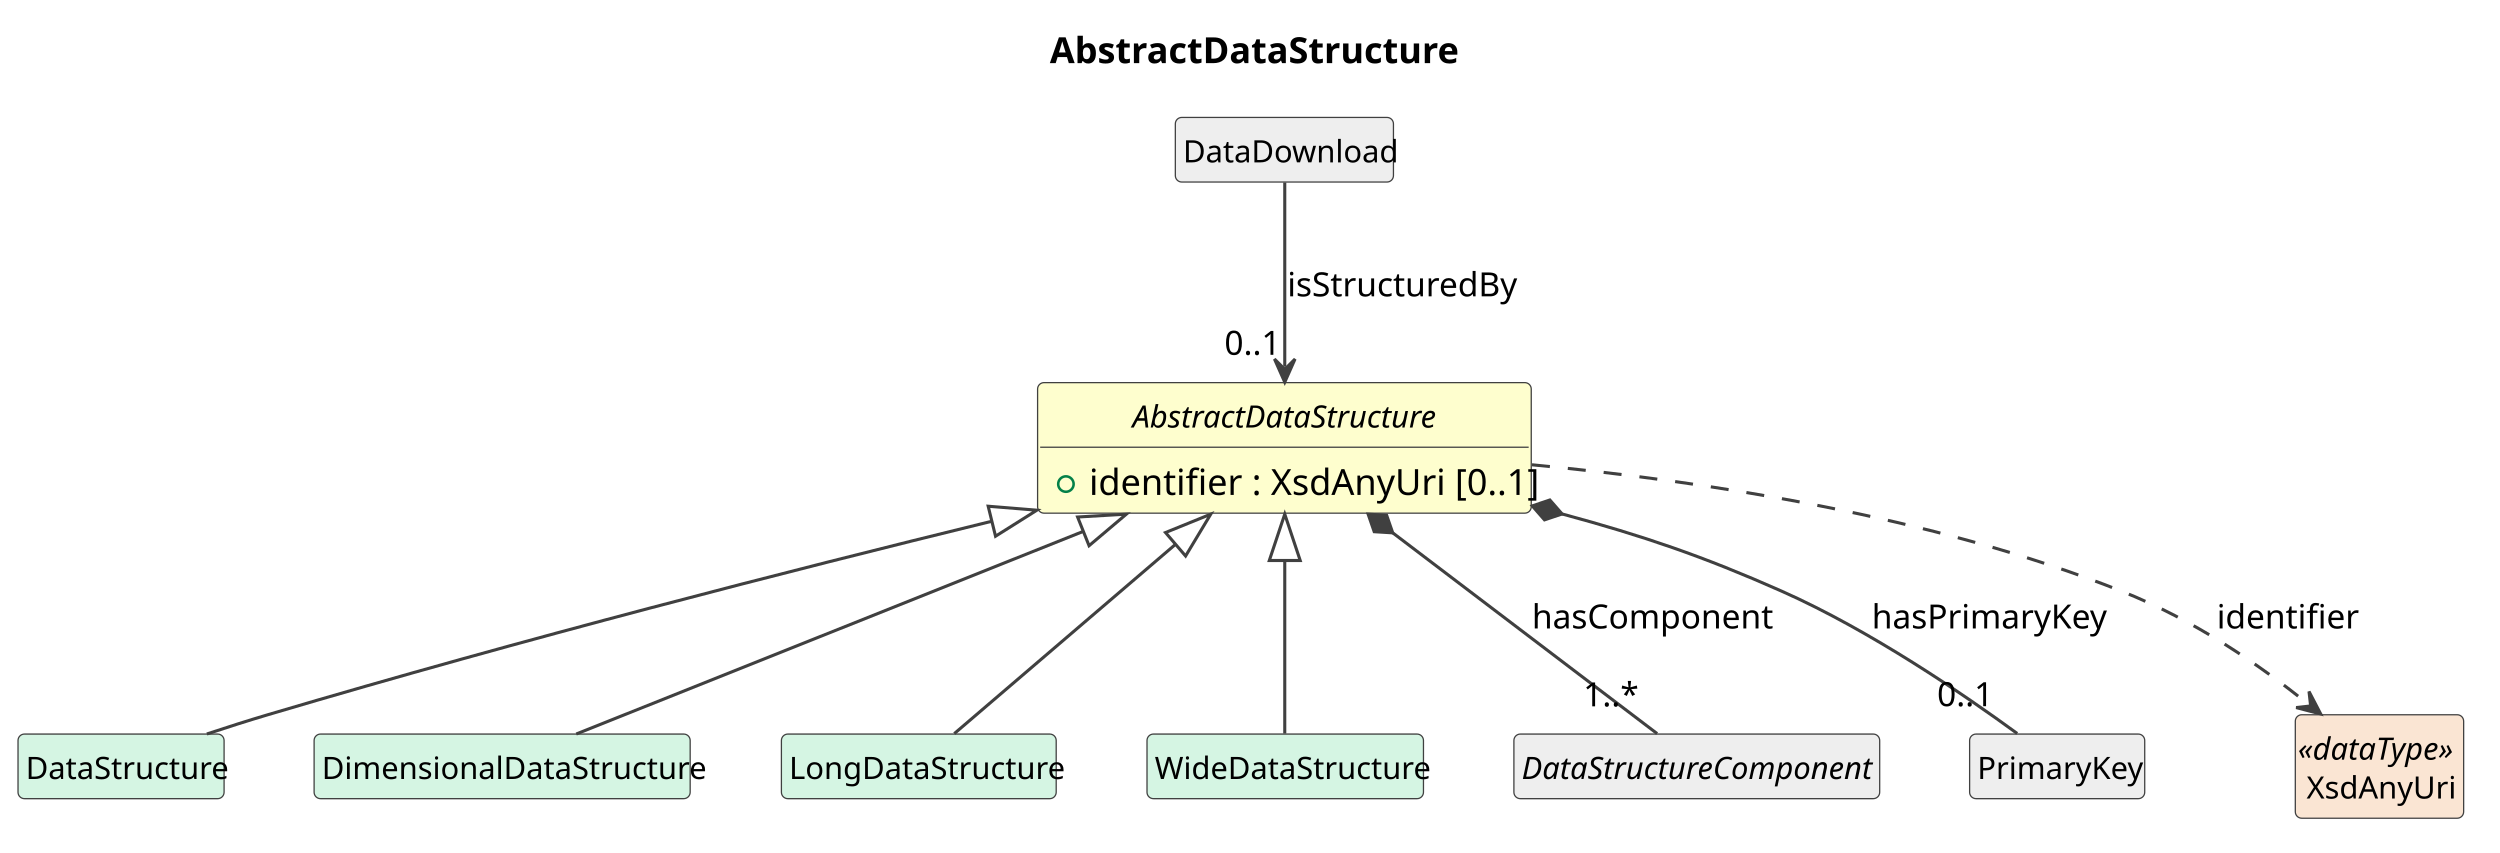
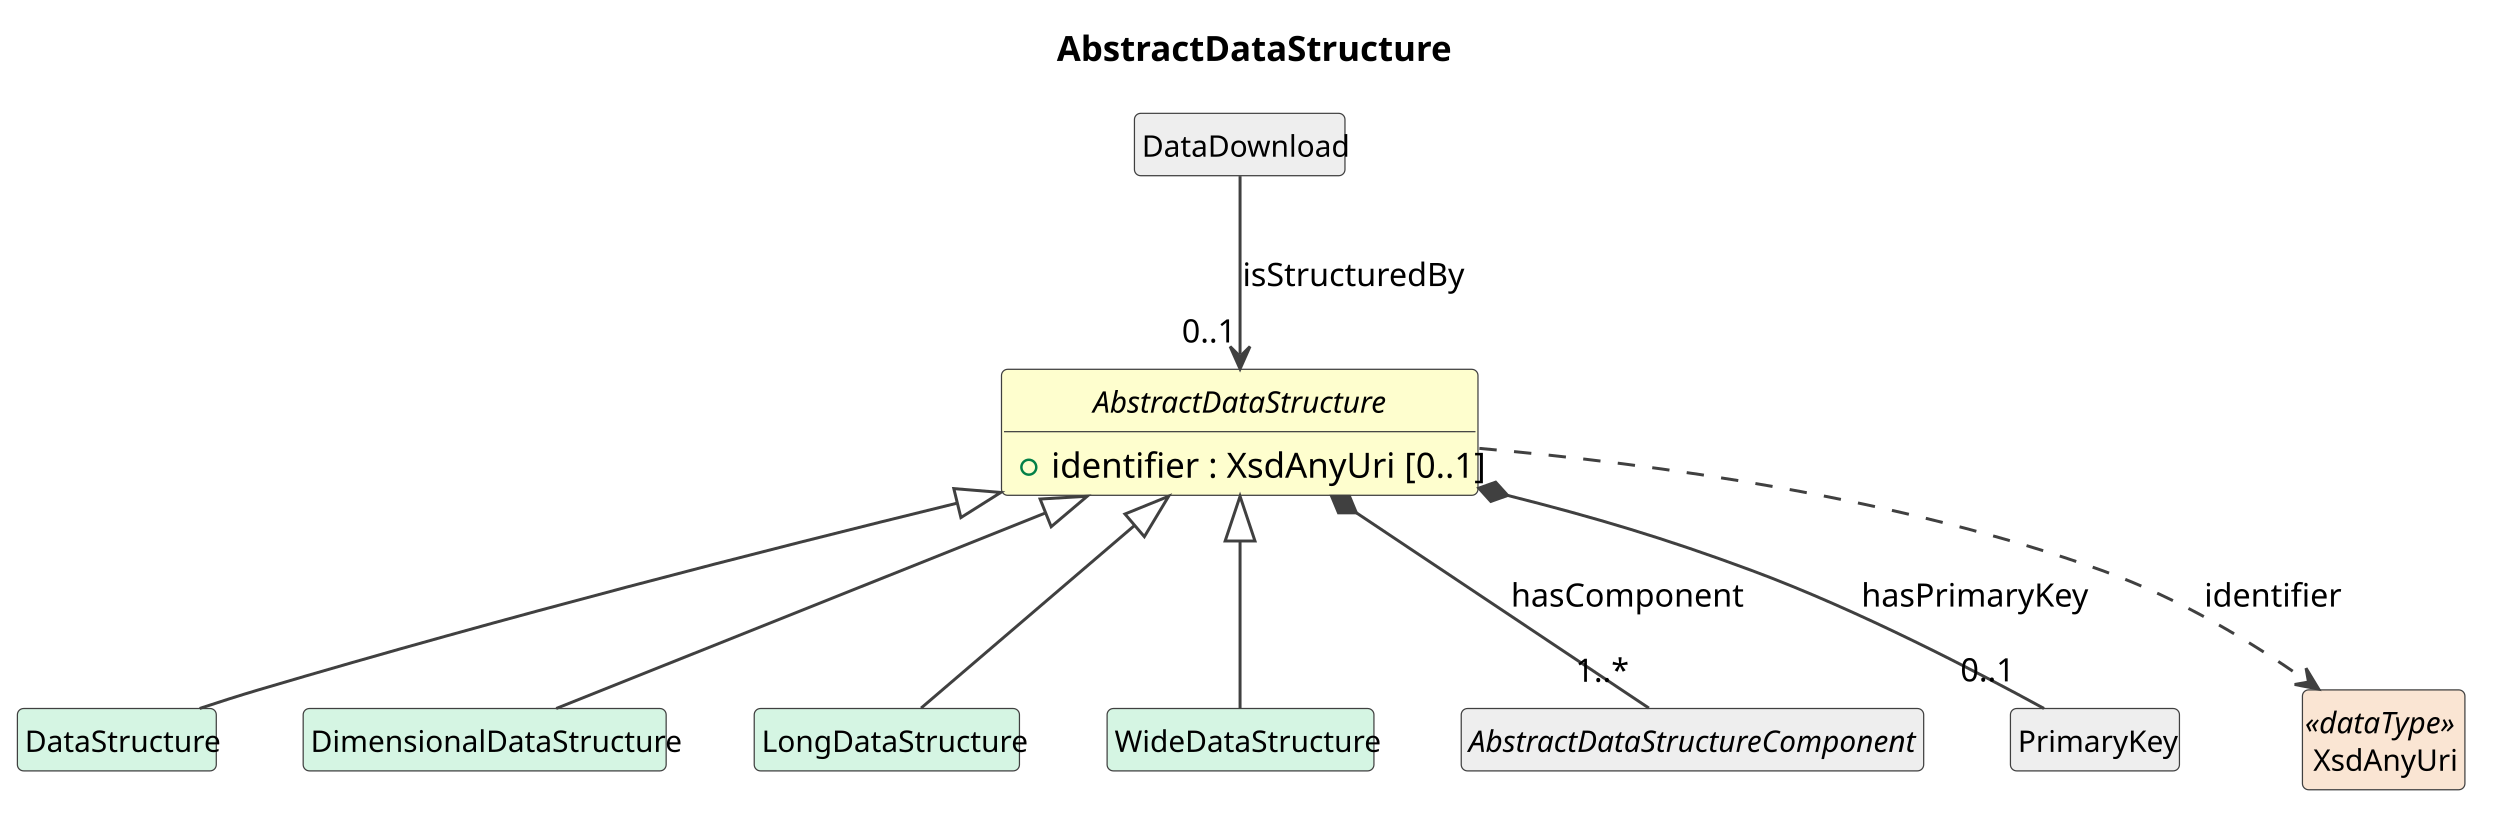
- <svg xmlns="http://www.w3.org/2000/svg" contentStyleType="text/css" data-diagram-type="CLASS" height="331px" preserveAspectRatio="none" style="width:971px;height:331px;background:#FFFFFF;" version="1.1" viewBox="0 0 971 331" width="971px" zoomAndPan="magnify">
+ <svg xmlns="http://www.w3.org/2000/svg" contentStyleType="text/css" data-diagram-type="CLASS" height="331px" preserveAspectRatio="none" style="width:1006px;height:331px;background:#FFFFFF;" version="1.1" viewBox="0 0 1006 331" width="1006px" zoomAndPan="magnify">
  <defs />
  <g>
    <g class="title" data-source-line="1">
-       <text fill="#000000" font-family="sans-serif" font-size="14" font-weight="700" lengthAdjust="spacing" textLength="149.372" x="407.754" y="24.533">AbstractDataStructure</text>
+       <text fill="#000000" font-family="sans-serif" font-size="14" font-weight="700" lengthAdjust="spacing" textLength="149.372" x="425.254" y="24.533">AbstractDataStructure</text>
    </g>
    <g class="entity" data-qualified-name="AbstractDataStructure" data-source-line="12" id="ent0002">
      <rect fill="#FEFECE" height="50.703" rx="2.5" ry="2.5" style="stroke:#404040;stroke-width:0.5;" width="191.737" x="403" y="148.609" />
      <text fill="#000000" font-family="sans-serif" font-size="12" font-style="italic" lengthAdjust="spacing" textLength="118.049" x="439.844" y="166.066">AbstractDataStructure</text>
      <line style="stroke:#404040;stroke-width:0.5;" x1="404" x2="593.737" y1="173.703" y2="173.703" />
      <g data-visibility-modifier="PUBLIC_FIELD">
        <ellipse cx="414" cy="188.008" fill="none" rx="3" ry="3" style="stroke:#038048;stroke-width:1;" />
      </g>
      <text fill="#000000" font-family="sans-serif" font-size="14" lengthAdjust="spacing" textLength="165.737" x="423" y="192.236">identifier : XsdAnyUri [0..1]</text>
    </g>
    <g class="entity" data-qualified-name="DataStructure" data-source-line="15" id="ent0003">
      <rect fill="#D5F5E3" height="25.094" rx="2.5" ry="2.5" style="stroke:#404040;stroke-width:0.5;" width="80.033" x="7" y="285.109" />
      <text fill="#000000" font-family="sans-serif" font-size="12" lengthAdjust="spacing" textLength="74.033" x="10" y="302.566">DataStructure</text>
    </g>
    <g class="entity" data-qualified-name="DimensionalDataStructure" data-source-line="17" id="ent0005">
      <rect fill="#D5F5E3" height="25.094" rx="2.5" ry="2.5" style="stroke:#404040;stroke-width:0.5;" width="146.062" x="122" y="285.109" />
      <text fill="#000000" font-family="sans-serif" font-size="12" lengthAdjust="spacing" textLength="140.062" x="125" y="302.566">DimensionalDataStructure</text>
    </g>
    <g class="entity" data-qualified-name="LongDataStructure" data-source-line="19" id="ent0007">
      <rect fill="#D5F5E3" height="25.094" rx="2.5" ry="2.5" style="stroke:#404040;stroke-width:0.5;" width="106.728" x="303.5" y="285.109" />
      <text fill="#000000" font-family="sans-serif" font-size="12" lengthAdjust="spacing" textLength="100.728" x="306.5" y="302.566">LongDataStructure</text>
    </g>
    <g class="entity" data-qualified-name="WideDataStructure" data-source-line="21" id="ent0009">
      <rect fill="#D5F5E3" height="25.094" rx="2.5" ry="2.5" style="stroke:#404040;stroke-width:0.5;" width="107.373" x="445.5" y="285.109" />
      <text fill="#000000" font-family="sans-serif" font-size="12" lengthAdjust="spacing" textLength="101.373" x="448.5" y="302.566">WideDataStructure</text>
    </g>
    <g class="entity" data-qualified-name="DataDownload" data-source-line="23" id="ent0011">
      <rect fill="#EEEEEE" height="25.094" rx="2.5" ry="2.5" style="stroke:#404040;stroke-width:0.5;" width="84.715" x="456.5" y="45.609" />
      <text fill="#000000" font-family="sans-serif" font-size="12" lengthAdjust="spacing" textLength="78.715" x="459.5" y="63.066">DataDownload</text>
    </g>
-     <g class="entity" data-qualified-name="DataStructureComponent" data-source-line="25" id="ent0013">
-       <rect fill="#EEEEEE" height="25.094" rx="2.5" ry="2.5" style="stroke:#404040;stroke-width:0.5;" width="142.072" x="588" y="285.109" />
-       <text fill="#000000" font-family="sans-serif" font-size="12" font-style="italic" lengthAdjust="spacing" textLength="136.072" x="591" y="302.566">DataStructureComponent</text>
+     <g class="entity" data-qualified-name="AbstractDataStructureComponent" data-source-line="25" id="ent0013">
+       <rect fill="#EEEEEE" height="25.094" rx="2.5" ry="2.5" style="stroke:#404040;stroke-width:0.5;" width="186.088" x="588" y="285.109" />
+       <text fill="#000000" font-family="sans-serif" font-size="12" font-style="italic" lengthAdjust="spacing" textLength="180.088" x="591" y="302.566">AbstractDataStructureComponent</text>
    </g>
    <g class="entity" data-qualified-name="PrimaryKey" data-source-line="27" id="ent0015">
-       <rect fill="#EEEEEE" height="25.094" rx="2.5" ry="2.5" style="stroke:#404040;stroke-width:0.5;" width="68.01" x="765" y="285.109" />
-       <text fill="#000000" font-family="sans-serif" font-size="12" lengthAdjust="spacing" textLength="62.01" x="768" y="302.566">PrimaryKey</text>
+       <rect fill="#EEEEEE" height="25.094" rx="2.5" ry="2.5" style="stroke:#404040;stroke-width:0.5;" width="68.01" x="809" y="285.109" />
+       <text fill="#000000" font-family="sans-serif" font-size="12" lengthAdjust="spacing" textLength="62.01" x="812" y="302.566">PrimaryKey</text>
    </g>
    <g class="entity" data-qualified-name="XsdAnyUri" data-source-line="29" id="ent0017">
-       <rect fill="#FAE5D3" height="40.188" rx="2.5" ry="2.5" style="stroke:#404040;stroke-width:0.5;" width="65.381" x="891.5" y="277.609" />
-       <text fill="#000000" font-family="sans-serif" font-size="12" font-style="italic" lengthAdjust="spacing" textLength="63.381" x="892.5" y="295.066">«dataType»</text>
-       <text fill="#000000" font-family="sans-serif" font-size="12" lengthAdjust="spacing" textLength="56.684" x="895.849" y="310.16">XsdAnyUri</text>
+       <rect fill="#FAE5D3" height="40.188" rx="2.5" ry="2.5" style="stroke:#404040;stroke-width:0.5;" width="65.381" x="926.5" y="277.609" />
+       <text fill="#000000" font-family="sans-serif" font-size="12" font-style="italic" lengthAdjust="spacing" textLength="63.381" x="927.5" y="295.066">«dataType»</text>
+       <text fill="#000000" font-family="sans-serif" font-size="12" lengthAdjust="spacing" textLength="56.684" x="930.849" y="310.16">XsdAnyUri</text>
    </g>
    <g class="link" data-entity-1="ent0002" data-entity-2="ent0003" data-link-type="extension" data-source-line="16" id="lnk4">
      <path codeLine="16" d="M385.237,202.444 C304.937,222.124 205.22,247.639 104,277.609 C96.3,279.889 88.07,282.519 80.34,285.079" fill="none" id="AbstractDataStructure-backto-DataStructure" style="stroke:#404040;stroke-width:1.2;" />
      <polygon fill="none" points="402.72,198.159,383.809,196.617,386.666,208.272,402.72,198.159" style="stroke:#404040;stroke-width:1.2;" />
    </g>
    <g class="link" data-entity-1="ent0002" data-entity-2="ent0005" data-link-type="extension" data-source-line="18" id="lnk6">
      <path codeLine="18" d="M420.765,206.379 C355.705,232.379 272.59,265.599 223.82,285.089" fill="none" id="AbstractDataStructure-backto-DimensionalDataStructure" style="stroke:#404040;stroke-width:1.2;" />
      <polygon fill="none" points="437.48,199.699,418.539,200.808,422.992,211.951,437.48,199.699" style="stroke:#404040;stroke-width:1.2;" />
    </g>
    <g class="link" data-entity-1="ent0002" data-entity-2="ent0007" data-link-type="extension" data-source-line="20" id="lnk8">
      <path codeLine="20" d="M456.582,211.401 C426.272,237.331 393.49,265.389 370.64,284.939" fill="none" id="AbstractDataStructure-backto-LongDataStructure" style="stroke:#404040;stroke-width:1.2;" />
      <polygon fill="none" points="470.26,199.699,452.682,206.841,460.483,215.96,470.26,199.699" style="stroke:#404040;stroke-width:1.2;" />
    </g>
    <g class="link" data-entity-1="ent0002" data-entity-2="ent0009" data-link-type="extension" data-source-line="22" id="lnk10">
      <path codeLine="22" d="M499,217.699 C499,243.629 499,265.389 499,284.939" fill="none" id="AbstractDataStructure-backto-WideDataStructure" style="stroke:#404040;stroke-width:1.2;" />
      <polygon fill="none" points="499,199.699,493,217.699,505,217.699,499,199.699" style="stroke:#404040;stroke-width:1.2;" />
    </g>
    <g class="link" data-entity-1="ent0011" data-entity-2="ent0002" data-link-type="dependency" data-source-line="24" id="lnk12">
      <path codeLine="24" d="M499,70.879 C499,89.079 499,118.469 499,142.439" fill="none" id="DataDownload-to-AbstractDataStructure" style="stroke:#404040;stroke-width:1.2;" />
      <polygon fill="#404040" points="499,148.439,503,139.439,499,143.439,495,139.439,499,148.439" style="stroke:#404040;stroke-width:1.2;" />
      <text fill="#000000" font-family="sans-serif" font-size="13" lengthAdjust="spacing" textLength="84.532" x="500" y="115.105">isStructuredBy</text>
      <text fill="#000000" font-family="sans-serif" font-size="13" lengthAdjust="spacing" textLength="21.684" x="475.556" y="137.806">0..1</text>
    </g>
    <g class="link" data-entity-1="ent0002" data-entity-2="ent0013" data-link-type="composition" data-source-line="26" id="lnk14">
-       <path codeLine="26" d="M540.937,206.956 C575.087,232.886 617.88,265.389 643.63,284.939" fill="none" id="AbstractDataStructure-backto-DataStructureComponent" style="stroke:#404040;stroke-width:1.2;" />
-       <polygon fill="#404040" points="531.38,199.699,533.74,206.513,540.937,206.956,538.577,200.142,531.38,199.699" style="stroke:#404040;stroke-width:1.2;" />
-       <text fill="#000000" font-family="sans-serif" font-size="13" lengthAdjust="spacing" textLength="88.169" x="595" y="244.105">hasComponent</text>
-       <text fill="#000000" font-family="sans-serif" font-size="13" lengthAdjust="spacing" textLength="19.513" x="614.924" y="274.346">1..*</text>
+       <path codeLine="26" d="M545.811,206.361 C584.661,232.291 634.23,265.389 663.51,284.939" fill="none" id="AbstractDataStructure-backto-AbstractDataStructureComponent" style="stroke:#404040;stroke-width:1.2;" />
+       <polygon fill="#404040" points="535.83,199.699,538.6,206.357,545.811,206.361,543.041,199.703,535.83,199.699" style="stroke:#404040;stroke-width:1.2;" />
+       <text fill="#000000" font-family="sans-serif" font-size="13" lengthAdjust="spacing" textLength="88.169" x="608" y="244.105">hasComponent</text>
+       <text fill="#000000" font-family="sans-serif" font-size="13" lengthAdjust="spacing" textLength="19.513" x="633.966" y="274.346">1..*</text>
    </g>
    <g class="link" data-entity-1="ent0002" data-entity-2="ent0015" data-link-type="composition" data-source-line="28" id="lnk16">
-       <path codeLine="28" d="M606.715,199.62 C638.245,208.14 661.44,216.059 692,229.609 C726.66,244.979 763.34,270.169 783.48,284.889" fill="none" id="AbstractDataStructure-backto-PrimaryKey" style="stroke:#404040;stroke-width:1.2;" />
-       <polygon fill="#404040" points="595.13,196.489,599.879,201.916,606.715,199.62,601.966,194.193,595.13,196.489" style="stroke:#404040;stroke-width:1.2;" />
-       <text fill="#000000" font-family="sans-serif" font-size="13" lengthAdjust="spacing" textLength="88.137" x="727" y="244.105">hasPrimaryKey</text>
-       <text fill="#000000" font-family="sans-serif" font-size="13" lengthAdjust="spacing" textLength="21.684" x="752.367" y="274.277">0..1</text>
+       <path codeLine="28" d="M606.695,199.366 C641.755,208.216 669.8,216.549 705,229.609 C748.2,245.639 796.03,270.599 822.51,285.099" fill="none" id="AbstractDataStructure-backto-PrimaryKey" style="stroke:#404040;stroke-width:1.2;" />
+       <polygon fill="#404040" points="595.06,196.429,599.899,201.776,606.695,199.366,601.856,194.019,595.06,196.429" style="stroke:#404040;stroke-width:1.2;" />
+       <text fill="#000000" font-family="sans-serif" font-size="13" lengthAdjust="spacing" textLength="88.137" x="749" y="244.105">hasPrimaryKey</text>
+       <text fill="#000000" font-family="sans-serif" font-size="13" lengthAdjust="spacing" textLength="21.684" x="788.866" y="274.187">0..1</text>
    </g>
    <g class="link" data-entity-1="ent0002" data-entity-2="ent0017" data-link-type="dependency" data-source-line="30" id="lnk18">
-       <path codeLine="30" d="M595.01,180.519 C661.28,186.799 750.36,200.349 824,229.609 C852.94,241.109 877.38,258.177 896.67,273.567" fill="none" id="AbstractDataStructure-to-XsdAnyUri" style="stroke:#404040;stroke-width:1.2;stroke-dasharray:7,7;" />
-       <polygon fill="#404040" points="901.36,277.309,896.819,268.57,897.452,274.191,891.83,274.823,901.36,277.309" style="stroke:#404040;stroke-width:1.2;" />
-       <text fill="#000000" font-family="sans-serif" font-size="13" lengthAdjust="spacing" textLength="49.137" x="861" y="244.105">identifier</text>
+       <path codeLine="30" d="M595.3,180.429 C666.33,186.679 764.38,200.229 846,229.609 C877.97,241.119 906.09,258.495 928.12,273.875" fill="none" id="AbstractDataStructure-to-XsdAnyUri" style="stroke:#404040;stroke-width:1.2;stroke-dasharray:7,7;" />
+       <polygon fill="#404040" points="933.04,277.309,927.95,268.878,928.94,274.447,923.371,275.437,933.04,277.309" style="stroke:#404040;stroke-width:1.2;" />
+       <text fill="#000000" font-family="sans-serif" font-size="13" lengthAdjust="spacing" textLength="49.137" x="887" y="244.105">identifier</text>
    </g>
  </g>
</svg>
